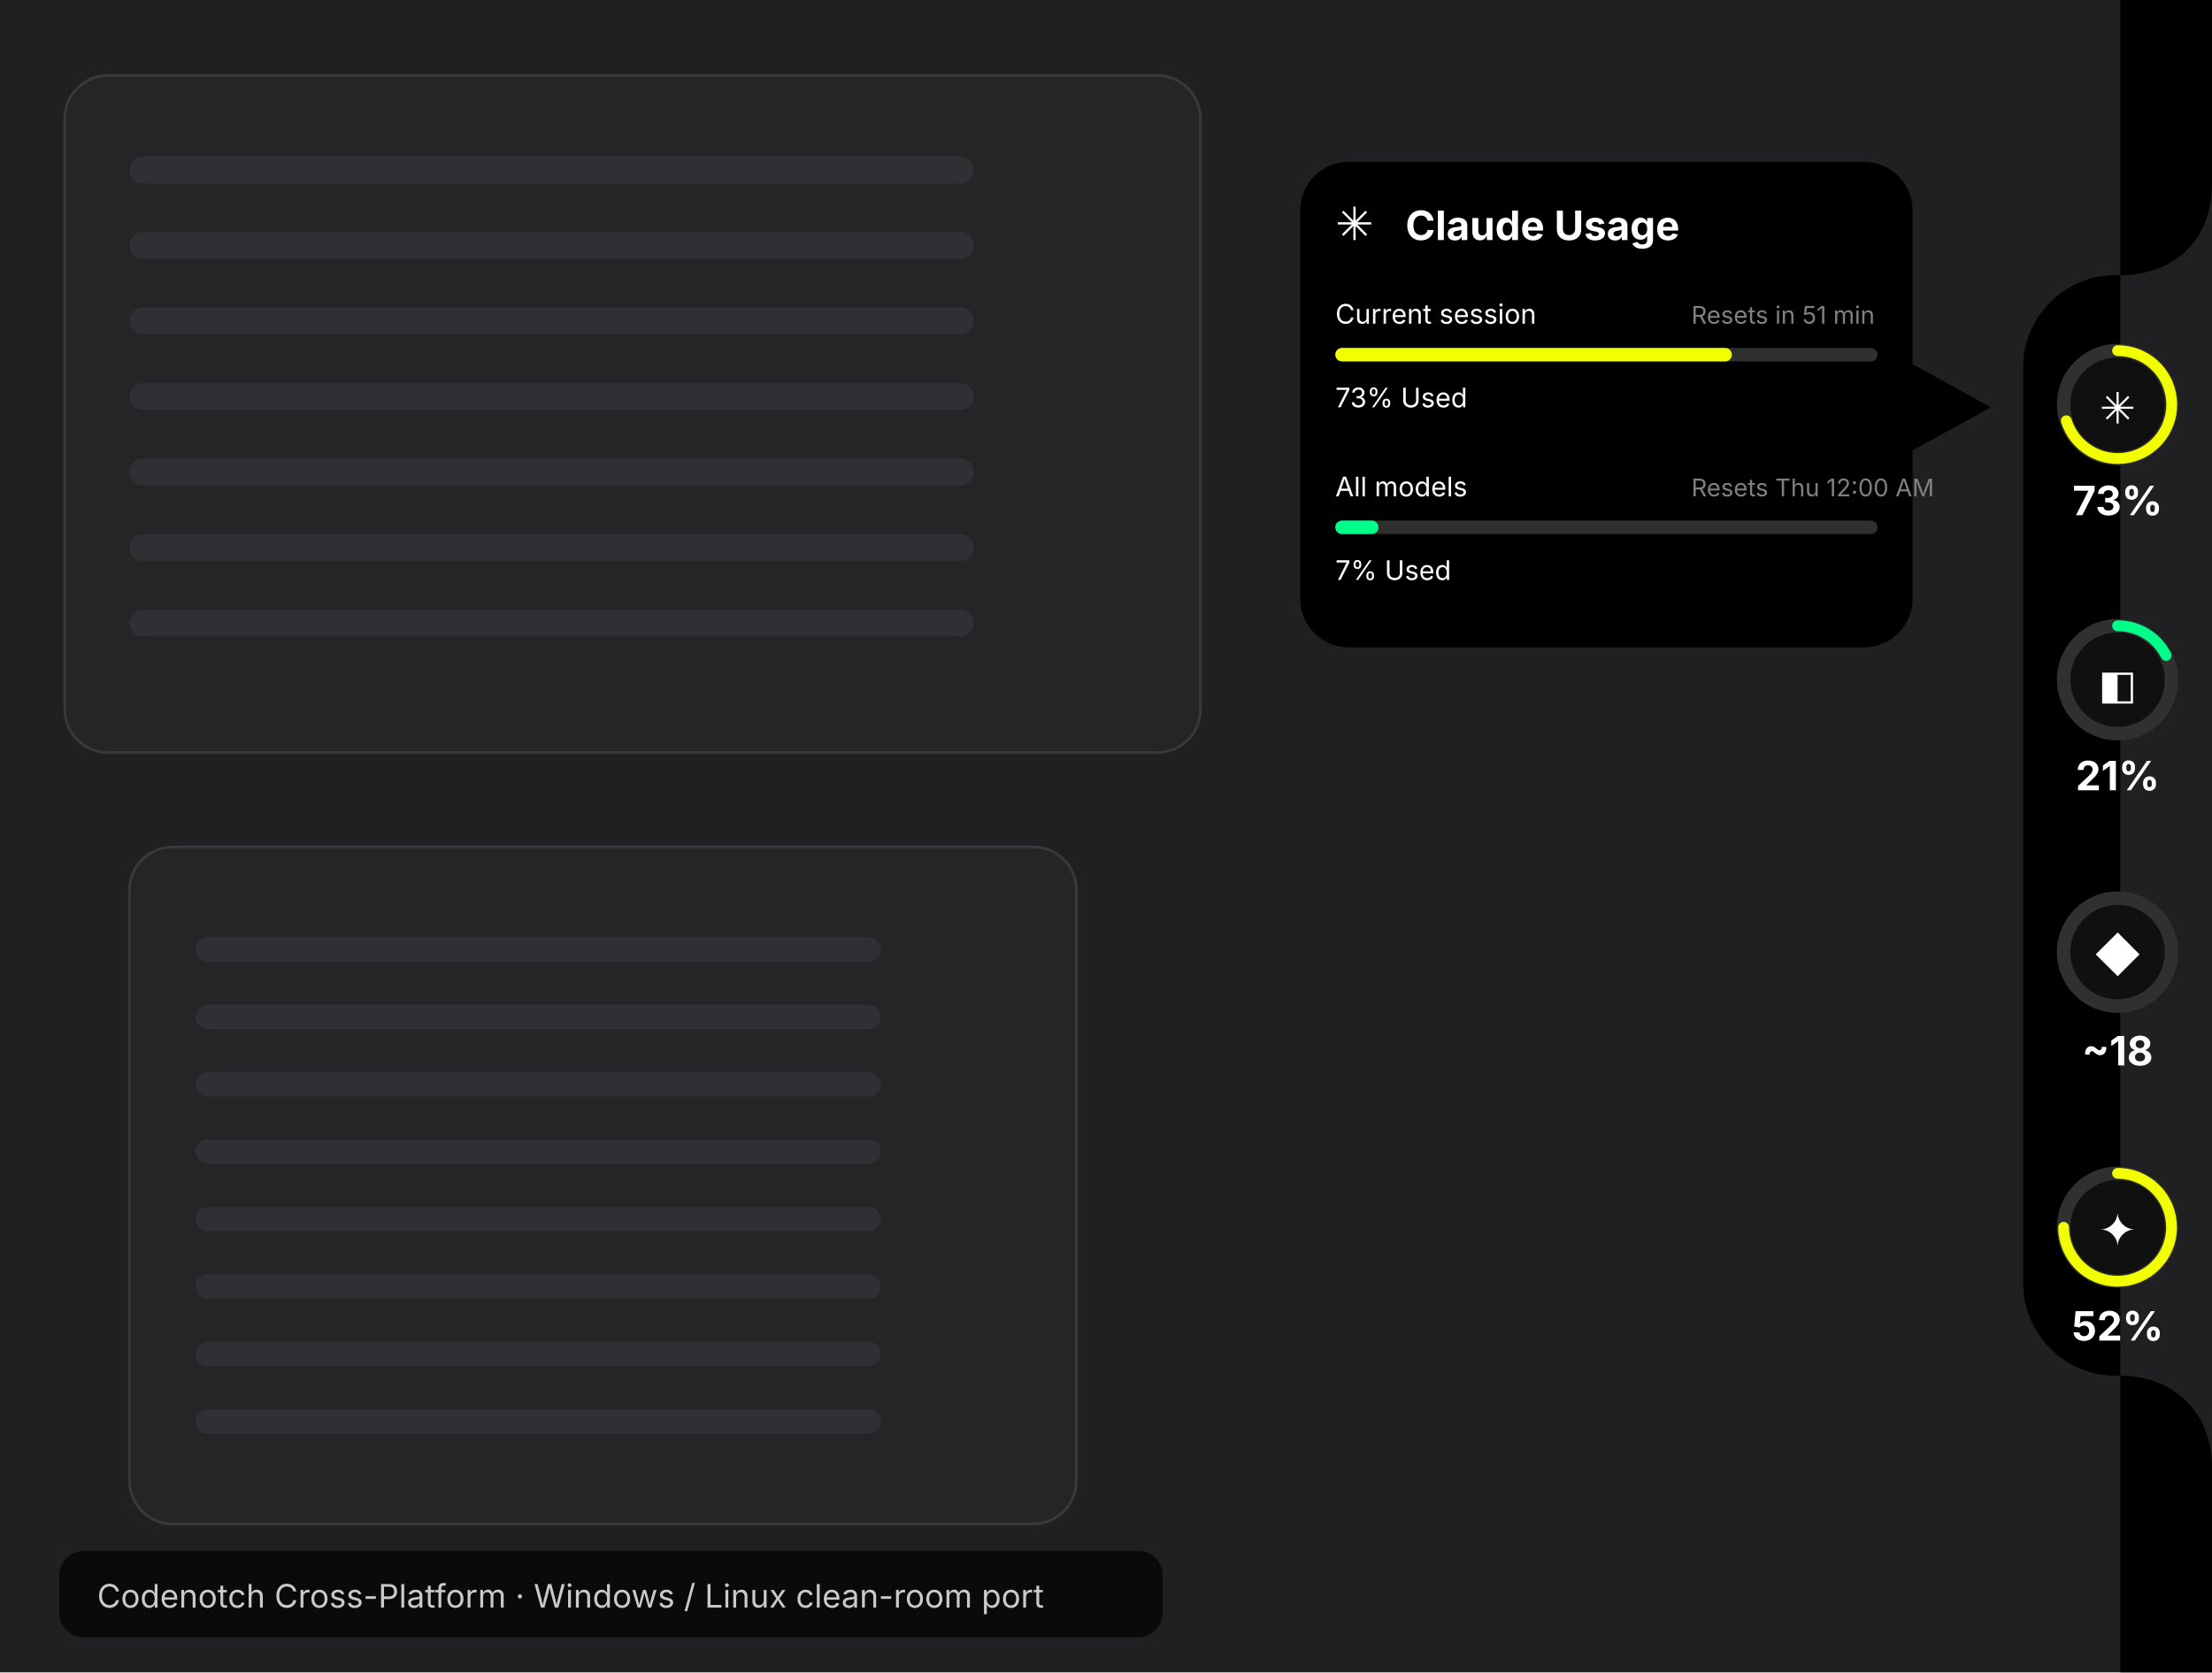
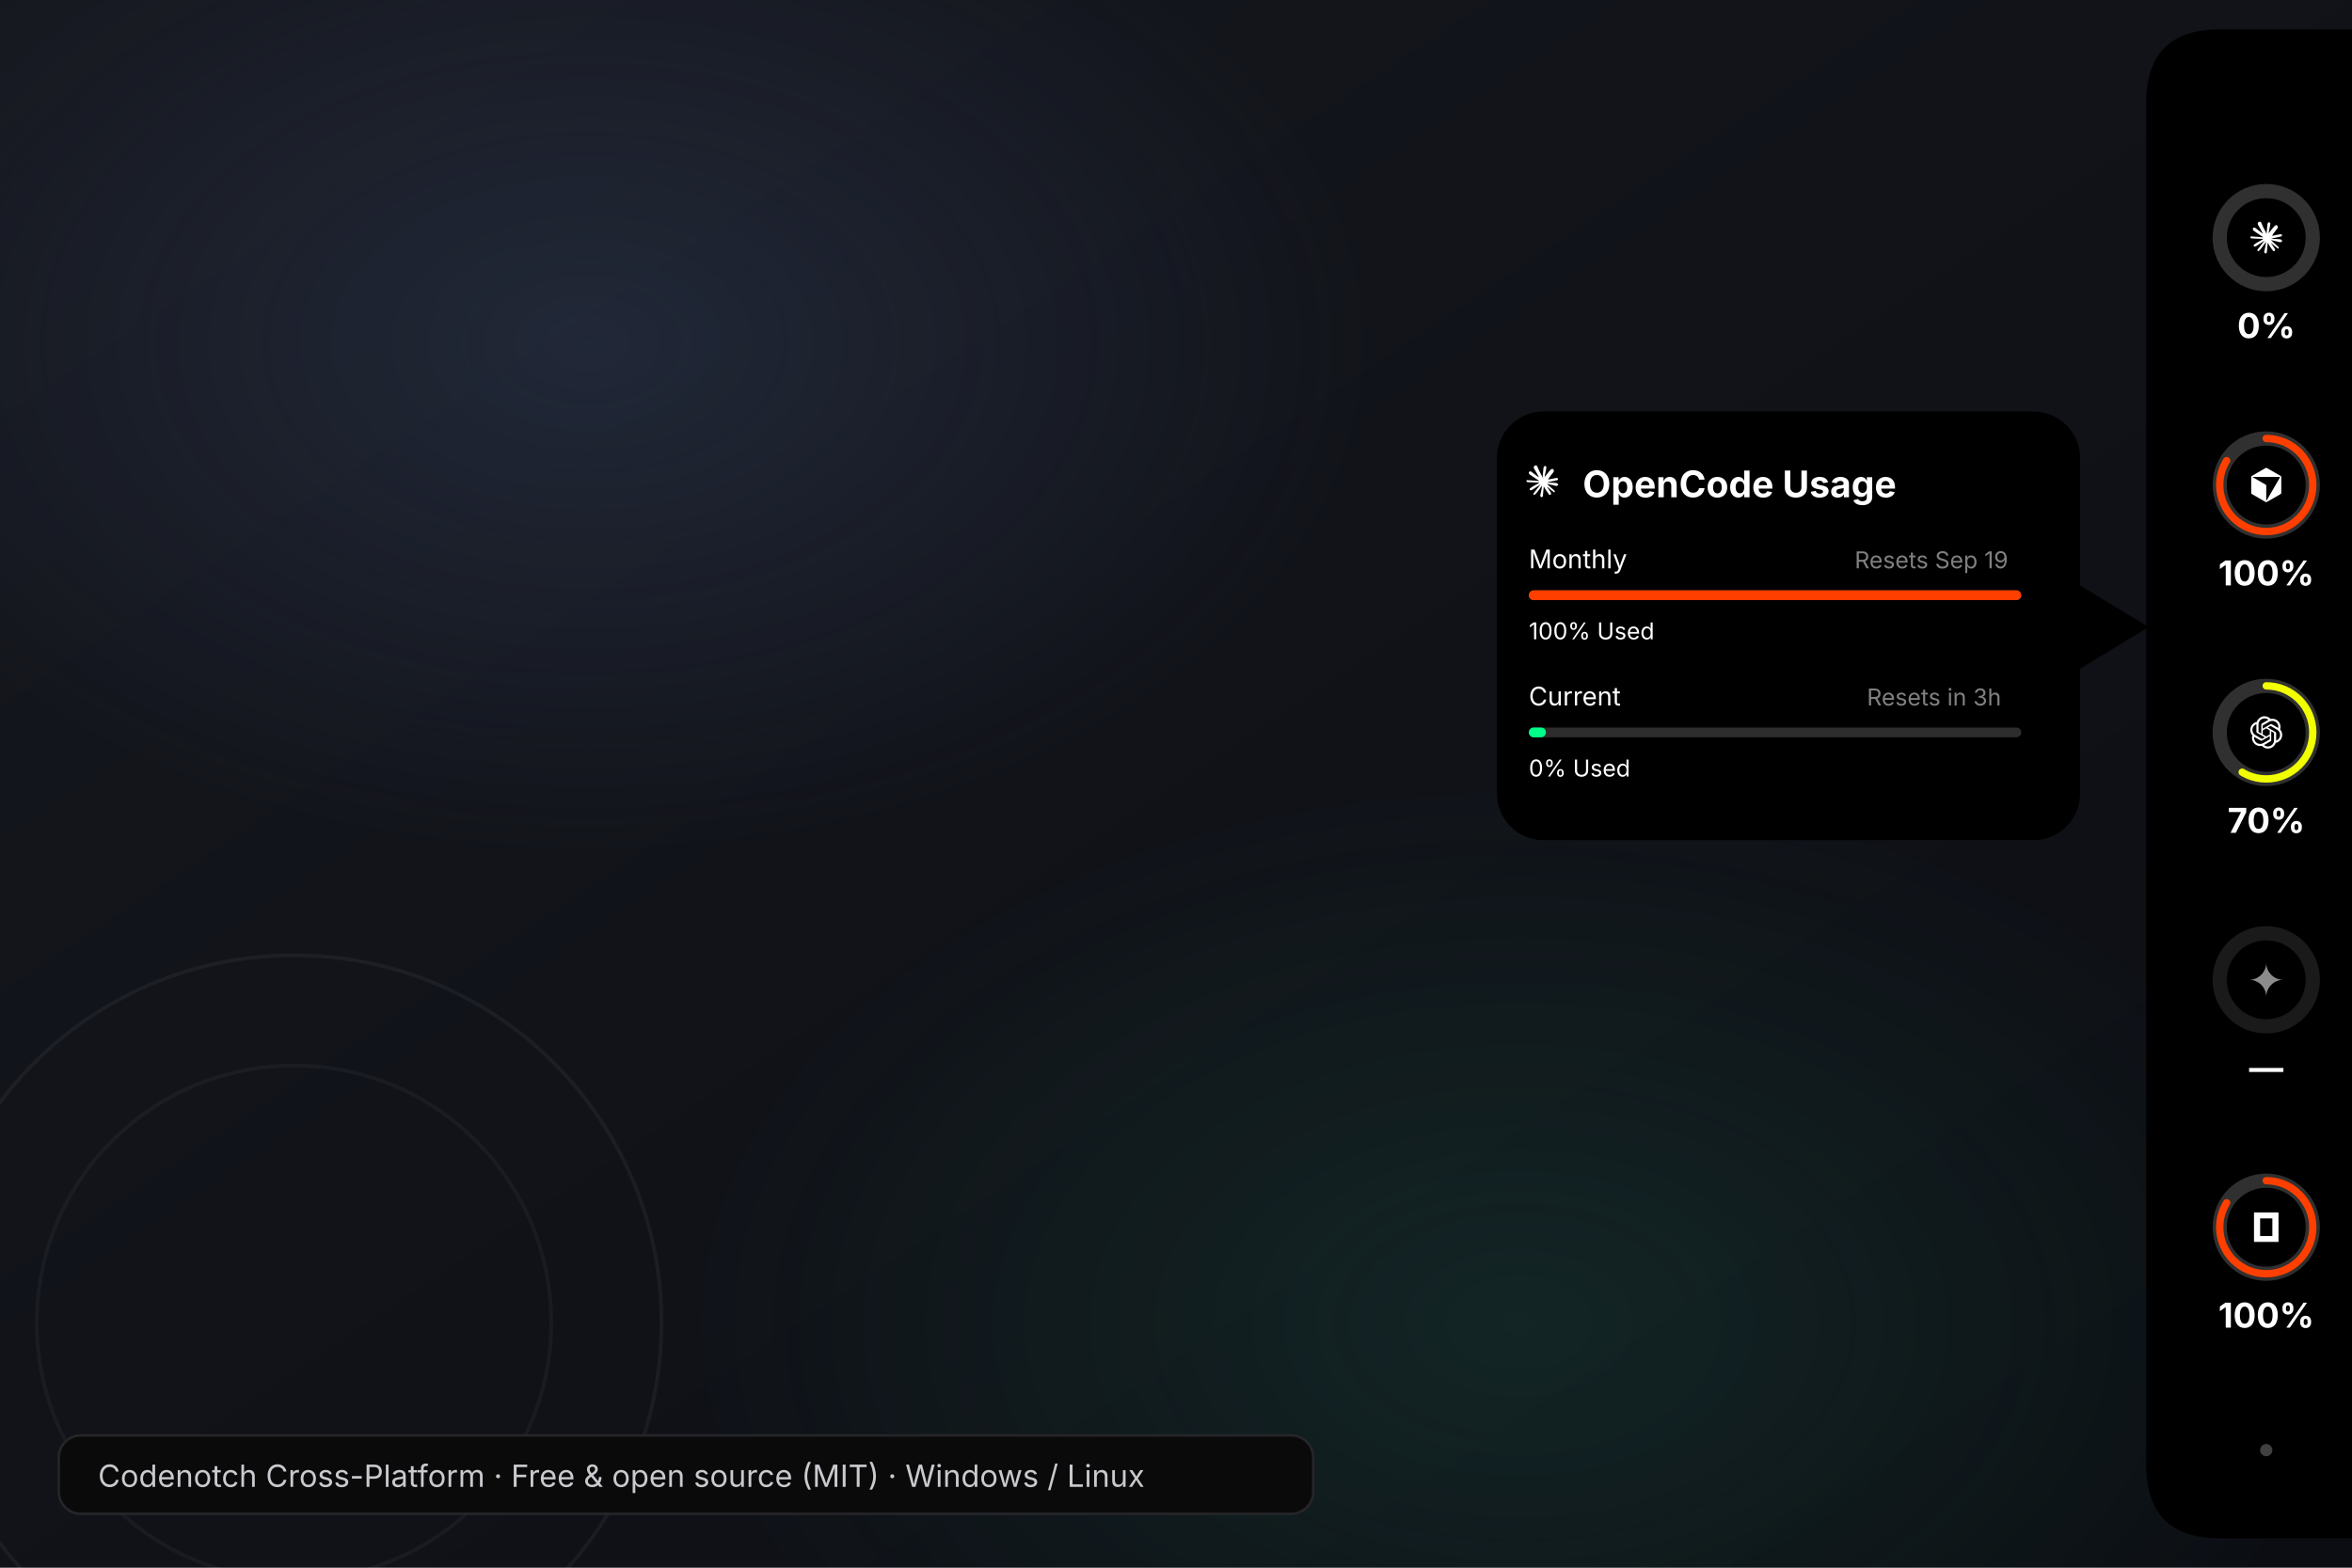
- <svg xmlns="http://www.w3.org/2000/svg" width="820" height="620" viewBox="0 0 820 620" role="img" aria-labelledby="title desc">
-   <rect width="820" height="620" fill="#202023" />
-   <rect x="24" y="28" width="421" height="251" rx="16" fill="#252528" stroke="#39393d" />
-   <g stroke="#303034" stroke-width="10" stroke-linecap="round">
-     <path d="M53 63h303" />
-     <path d="M53 91h303" />
-     <path d="M53 119h303" />
-     <path d="M53 147h303" />
-     <path d="M53 175h303" />
-     <path d="M53 203h303" />
-     <path d="M53 231h303" />
-   </g>
-   <rect x="48" y="314" width="351" height="251" rx="16" fill="#252528" stroke="#39393d" />
-   <g stroke="#303034" stroke-width="9" stroke-linecap="round">
-     <path d="M77 352h245" />
-     <path d="M77 377h245" />
-     <path d="M77 402h245" />
-     <path d="M77 427h245" />
-     <path d="M77 452h245" />
-     <path d="M77 477h245" />
-     <path d="M77 502h245" />
-     <path d="M77 527h245" />
-   </g>
-   <path d="M786 0h34v68c0 22-15 34-34 34h-2c-18 0-34 15-34 34v340c0 18 15 34 34 34h2c19 0 34 13 34 34v76h-34z" fill="#000" />
-   <g font-family="Inter,Segoe UI,Arial,sans-serif" text-anchor="middle" fill="#fff" font-weight="700">
-     <circle cx="785" cy="150" r="20" fill="#101011" stroke="#303030" stroke-width="5" />
-     <path d="M785 130a20 20 0 1 1-19 26" fill="none" stroke="#f2ff00" stroke-width="4" stroke-linecap="round" />
-     <text x="785" y="157" font-size="16">✳</text>
-     <text x="785" y="191" font-size="15">73%</text>
-     <circle cx="785" cy="252" r="20" fill="#101011" stroke="#303030" stroke-width="5" />
-     <path d="M785 232a20 20 0 0 1 18 11" fill="none" stroke="#00ff88" stroke-width="4" stroke-linecap="round" />
-     <text x="785" y="259" font-size="15">◧</text>
-     <text x="785" y="293" font-size="15">21%</text>
-     <circle cx="785" cy="353" r="20" fill="#101011" stroke="#303030" stroke-width="5" />
-     <text x="785" y="360" font-size="17">◆</text>
-     <text x="785" y="395" font-size="15">~18</text>
-     <circle cx="785" cy="455" r="20" fill="#101011" stroke="#303030" stroke-width="5" />
-     <path d="M785 435a20 20 0 1 1-20 20" fill="none" stroke="#f2ff00" stroke-width="4" stroke-linecap="round" />
-     <text x="785" y="462" font-size="17">✦</text>
-     <text x="785" y="497" font-size="15">52%</text>
+ <svg xmlns="http://www.w3.org/2000/svg" width="960" height="640" viewBox="0 0 960 640" role="img" aria-labelledby="title desc">
+   <defs>
+     <linearGradient id="wall" x1="0" y1="0" x2="1" y2="1">
+       <stop offset="0" stop-color="#16181f" />
+       <stop offset="1" stop-color="#0b0d12" />
+     </linearGradient>
+     <radialGradient id="glowA" cx="0.5" cy="0.5" r="0.5">
+       <stop offset="0" stop-color="#3b4a6b" stop-opacity="0.35" />
+       <stop offset="1" stop-color="#3b4a6b" stop-opacity="0" />
+     </radialGradient>
+     <radialGradient id="glowB" cx="0.5" cy="0.5" r="0.5">
+       <stop offset="0" stop-color="#1f5c4d" stop-opacity="0.28" />
+       <stop offset="1" stop-color="#1f5c4d" stop-opacity="0" />
+     </radialGradient>
+   </defs>
+   <rect width="960" height="640" fill="url(#wall)" />
+   <ellipse cx="240" cy="140" rx="320" ry="210" fill="url(#glowA)" />
+   <ellipse cx="620" cy="540" rx="340" ry="220" fill="url(#glowB)" />
+   <circle cx="120" cy="540" r="150" fill="none" stroke="#ffffff" stroke-opacity="0.05" stroke-width="1.5" />
+   <circle cx="120" cy="540" r="105" fill="none" stroke="#ffffff" stroke-opacity="0.04" stroke-width="1.5" />
+   <path d="M960 12 H906 Q876 12 876 42 V598 Q876 628 906 628 H960 Z" fill="#000" />
+   <g font-family="Inter,Segoe UI,Arial,sans-serif" text-anchor="middle" fill="#fff">
+     <circle cx="925" cy="97" r="19" fill="none" stroke="#303030" stroke-width="5.8" />
+     <g transform="translate(918.5,90.5) scale(0.13)" fill="#fff">
+       <path d="m19.6 66.5 19.7-11 .3-1-.3-.5h-1l-3.3-.2-11.2-.3L14 53l-9.5-.5-2.4-.5L0 49l.2-1.5 2-1.3 2.9.2 6.3.5 9.5.6 6.9.4L38 49.1h1.6l.2-.7-.5-.4-.4-.4L29 41l-10.6-7-5.6-4.1-3-2-1.5-2-.6-4.2 2.7-3 3.7.3.9.2 3.7 2.9 8 6.1L37 36l1.5 1.2.6-.4.1-.3-.7-1.1L33 25l-6-10.4-2.7-4.3-.7-2.6c-.3-1-.4-2-.4-3l3-4.2L28 0l4.2.6L33.8 2l2.6 6 4.1 9.3L47 29.9l2 3.8 1 3.4.3 1h.7v-.5l.5-7.2 1-8.7 1-11.2.3-3.2 1.6-3.8 3-2L61 2.6l2 2.9-.3 1.8-1.1 7.7L59 27.1l-1.5 8.2h.9l1-1.1 4.1-5.4 6.9-8.6 3-3.5L77 13l2.3-1.8h4.3l3.1 4.7-1.4 4.9-4.4 5.6-3.7 4.7-5.3 7.1-3.2 5.7.3.4h.7l12-2.6 6.4-1.1 7.6-1.3 3.5 1.6.4 1.6-1.4 3.4-8.2 2-9.6 2-14.3 3.3-.2.1.2.3 6.4.6 2.8.2h6.8l12.6 1 3.3 2 1.9 2.7-.3 2-5.1 2.6-6.8-1.6-16-3.8-5.4-1.3h-.8v.4l4.6 4.5 8.3 7.5L89 80.1l.5 2.4-1.3 2-1.4-.2-9.2-7-3.6-3-8-6.8h-.5v.7l1.8 2.7 9.8 14.7.5 4.5-.7 1.4-2.6 1-2.7-.6-5.8-8-6-9-4.7-8.2-.5.4-2.9 30.2-1.3 1.5-3 1.2-2.5-2-1.4-3 1.4-6.2 1.6-8 1.3-6.4 1.2-7.9.7-2.6v-.2H49L43 72l-9 12.3-7.2 7.6-1.7.7-3-1.5.3-2.8L24 86l10-12.8 6-7.9 4-4.6-.1-.5h-.3L17.2 77.4l-4.7.6-2-2 .2-3 1-1 8-5.5Z" />
+     </g>
+     <text x="925" y="138" font-size="14" font-weight="650">0%</text>
+     <circle cx="925" cy="198" r="19" fill="none" stroke="#303030" stroke-width="5.8" />
+     <circle cx="925" cy="198" r="19" fill="none" stroke="#ff3f00" stroke-width="3" stroke-linecap="round" pathLength="100" stroke-dasharray="100 100" transform="rotate(-90 925 198)" />
+     <g transform="translate(918,191) scale(0.583)" fill="#fff">
+       <path d="M11.503.131 1.891 5.678a.84.84 0 0 0-.42.726v11.188c0 .3.162.575.42.724l9.609 5.55a1 1 0 0 0 .998 0l9.61-5.55a.84.84 0 0 0 .42-.724V6.404a.84.84 0 0 0-.42-.726L12.497.131a1.01 1.01 0 0 0-.996 0M2.657 6.338h18.55c.263 0 .43.287.297.515L12.23 22.918c-.062.107-.229.064-.229-.06V12.335a.59.59 0 0 0-.295-.51l-9.11-5.257c-.109-.063-.064-.23.061-.23" />
+     </g>
+     <text x="925" y="239" font-size="14" font-weight="650">100%</text>
+     <circle cx="925" cy="299" r="19" fill="none" stroke="#303030" stroke-width="5.8" />
+     <circle cx="925" cy="299" r="19" fill="none" stroke="#f2ff00" stroke-width="3" stroke-linecap="round" pathLength="100" stroke-dasharray="70 100" transform="rotate(-90 925 299)" />
+     <g transform="translate(918.4,292.4) scale(0.55)" fill="#fff">
+       <path d="M22.282 9.821a5.985 5.985 0 0 0-.516-4.911 6.046 6.046 0 0 0-6.51-2.9A6.065 6.065 0 0 0 4.981 4.182a5.985 5.985 0 0 0-3.998 2.9 6.046 6.046 0 0 0 .743 7.097 5.98 5.98 0 0 0 .511 4.911 6.051 6.051 0 0 0 6.515 2.9A5.985 5.985 0 0 0 13.26 24a6.056 6.056 0 0 0 5.772-4.206 5.989 5.989 0 0 0 3.998-2.9 6.056 6.056 0 0 0-.748-7.073zm-9.022 12.608a4.476 4.476 0 0 1-2.876-1.041l.142-.08 4.778-2.758a.795.795 0 0 0 .393-.681v-6.737l2.02 1.169a.071.071 0 0 1 .038.052v5.583a4.504 4.504 0 0 1-4.495 4.494zm-9.661-4.125a4.471 4.471 0 0 1-.535-3.014l.142.085 4.783 2.758a.771.771 0 0 0 .781 0l5.843-3.369v2.332a.08.08 0 0 1-.033.061L9.74 19.95a4.499 4.499 0 0 1-6.141-1.646zM2.341 7.896a4.485 4.485 0 0 1 2.365-1.973V11.6a.766.766 0 0 0 .388.676l5.814 3.354-2.02 1.169a.076.076 0 0 1-.071 0l-4.83-2.787A4.504 4.504 0 0 1 2.341 7.872zm16.596 3.856L13.104 8.364 15.119 7.2a.076.076 0 0 1 .071 0l4.83 2.791a4.494 4.494 0 0 1-.676 8.104v-5.677a.79.79 0 0 0-.407-.667zm2.011-3.023l-.142-.085-4.774-2.782a.776.776 0 0 0-.785 0L9.409 9.23V6.897a.066.066 0 0 1 .028-.061l4.83-2.787a4.499 4.499 0 0 1 6.68 4.66zM8.306 12.863l-2.02-1.164a.08.08 0 0 1-.038-.057V6.074a4.499 4.499 0 0 1 7.376-3.454l-.142.081L8.704 5.459a.795.795 0 0 0-.393.681zm1.098-2.365l2.602-1.5 2.607 1.5v2.999l-2.597 1.5-2.607-1.5Z" />
+     </g>
+     <text x="925" y="340" font-size="14" font-weight="650">70%</text>
+     <g opacity="0.55">
+       <circle cx="925" cy="400" r="19" fill="none" stroke="#303030" stroke-width="5.8" />
+       <g transform="translate(918,393) scale(0.583)" fill="#fff">
+         <path d="M11.04 19.32Q12 21.51 12 24q0-2.49.93-4.68.96-2.19 2.58-3.81t3.81-2.55Q21.51 12 24 12q-2.49 0-4.68-.93a12.3 12.3 0 0 1-3.81-2.58 12.3 12.3 0 0 1-2.58-3.81Q12 2.49 12 0q0 2.49-.96 4.68-.93 2.19-2.55 3.81a12.3 12.3 0 0 1-3.81 2.58Q2.49 12 0 12q2.49 0 4.68.96 2.19.93 3.81 2.55t2.55 3.81" />
+       </g>
+     </g>
+     <text x="925" y="441" font-size="14" font-weight="650">—</text>
+     <circle cx="925" cy="501" r="19" fill="none" stroke="#303030" stroke-width="5.8" />
+     <circle cx="925" cy="501" r="19" fill="none" stroke="#ff3f00" stroke-width="3" stroke-linecap="round" pathLength="100" stroke-dasharray="100 100" transform="rotate(-90 925 501)" />
+     <g transform="translate(919,495) scale(0.5)" fill="#fff">
+       <path d="M22 24H2V0h20zM17 4.8H7v14.4h10z" />
+     </g>
+     <text x="925" y="542" font-size="14" font-weight="650">100%</text>
+     <circle cx="925" cy="592" r="2.5" fill="#808080" opacity="0.5" />
  </g>
  <g font-family="Inter,Segoe UI,Arial,sans-serif">
-     <path d="M500 60h191a18 18 0 0 1 18 18v57l29 16-29 16v55a18 18 0 0 1-18 18H500a18 18 0 0 1-18-18V78a18 18 0 0 1 18-18z" fill="#000" />
-     <text x="495" y="89" fill="#fff" font-size="17">✳</text>
-     <text x="521" y="89" fill="#fff" font-size="15" font-weight="700">Claude Usage</text>
-     <text x="495" y="120" fill="#fff" font-size="10">Current session</text>
-     <text x="627" y="120" fill="#808080" font-size="9">Resets in 51 min</text>
-     <rect x="495" y="129" width="201" height="5" rx="2.5" fill="#303030" />
-     <rect x="495" y="129" width="147" height="5" rx="2.5" fill="#f2ff00" />
-     <text x="495" y="151" fill="#fff" font-size="10">73% Used</text>
-     <text x="495" y="184" fill="#fff" font-size="10">All models</text>
-     <text x="627" y="184" fill="#808080" font-size="9">Resets Thu 12:00 AM</text>
-     <rect x="495" y="193" width="201" height="5" rx="2.5" fill="#303030" />
-     <rect x="495" y="193" width="16" height="5" rx="2.5" fill="#00ff88" />
-     <text x="495" y="215" fill="#fff" font-size="10">7% Used</text>
+     <path d="M630 168h200a19 19 0 0 1 19 19v52l28 17-28 17v51a19 19 0 0 1-19 19H630a19 19 0 0 1-19-19V187a19 19 0 0 1 19-19z" fill="#000" />
+     <g transform="translate(623,190) scale(0.13)" fill="#fff">
+       <path d="m19.6 66.5 19.7-11 .3-1-.3-.5h-1l-3.3-.2-11.2-.3L14 53l-9.5-.5-2.4-.5L0 49l.2-1.5 2-1.3 2.9.2 6.3.5 9.5.6 6.9.4L38 49.1h1.6l.2-.7-.5-.4-.4-.4L29 41l-10.6-7-5.6-4.1-3-2-1.5-2-.6-4.2 2.7-3 3.7.3.9.2 3.7 2.9 8 6.1L37 36l1.5 1.2.6-.4.1-.3-.7-1.1L33 25l-6-10.4-2.7-4.3-.7-2.6c-.3-1-.4-2-.4-3l3-4.2L28 0l4.2.6L33.8 2l2.6 6 4.1 9.3L47 29.9l2 3.8 1 3.4.3 1h.7v-.5l.5-7.2 1-8.7 1-11.2.3-3.2 1.6-3.8 3-2L61 2.6l2 2.9-.3 1.8-1.1 7.7L59 27.1l-1.5 8.2h.9l1-1.1 4.1-5.4 6.9-8.6 3-3.5L77 13l2.3-1.8h4.3l3.1 4.7-1.4 4.9-4.4 5.6-3.7 4.7-5.3 7.1-3.2 5.7.3.4h.7l12-2.6 6.4-1.1 7.6-1.3 3.5 1.6.4 1.6-1.4 3.4-8.2 2-9.6 2-14.3 3.3-.2.1.2.3 6.4.6 2.8.2h6.8l12.6 1 3.3 2 1.9 2.7-.3 2-5.1 2.6-6.8-1.6-16-3.8-5.4-1.3h-.8v.4l4.6 4.5 8.3 7.5L89 80.1l.5 2.4-1.3 2-1.4-.2-9.2-7-3.6-3-8-6.8h-.5v.7l1.8 2.7 9.8 14.7.5 4.5-.7 1.4-2.6 1-2.7-.6-5.8-8-6-9-4.7-8.2-.5.4-2.9 30.2-1.3 1.5-3 1.2-2.5-2-1.4-3 1.4-6.2 1.6-8 1.3-6.4 1.2-7.9.7-2.6v-.2H49L43 72l-9 12.3-7.2 7.6-1.7.7-3-1.5.3-2.8L24 86l10-12.8 6-7.9 4-4.6-.1-.5h-.3L17.2 77.4l-4.7.6-2-2 .2-3 1-1 8-5.5Z" />
+     </g>
+     <text x="646" y="203" fill="#fff" font-size="15" font-weight="700">OpenCode Usage</text>
+     <text x="624" y="232" fill="#fff" font-size="10.5">Monthly</text>
+     <text x="757" y="232" fill="#808080" font-size="9.5">Resets Sep 19</text>
+     <rect x="624" y="241" width="201" height="4" rx="2" fill="#2d2d2d" />
+     <rect x="624" y="241" width="201" height="4" rx="2" fill="#ff3f00" />
+     <text x="624" y="261" fill="#fff" font-size="9.5">100% Used</text>
+     <text x="624" y="288" fill="#fff" font-size="10.5">Current</text>
+     <text x="762" y="288" fill="#808080" font-size="9.5">Resets in 3h</text>
+     <rect x="624" y="297" width="201" height="4" rx="2" fill="#2d2d2d" />
+     <rect x="624" y="297" width="7" height="4" rx="2" fill="#00ff88" />
+     <text x="624" y="317" fill="#fff" font-size="9.5">0% Used</text>
  </g>
-   <rect x="22" y="575" width="409" height="32" rx="9" fill="#0a0a0b" />
-   <text x="36" y="596" fill="#c9c9ce" font-family="Inter,Segoe UI,Arial,sans-serif" font-size="12">Codenotch Cross-Platform · Windows / Linux clean-room port</text>
+   <rect x="24" y="586" width="512" height="32" rx="9" fill="#0a0a0b" stroke="#26262a" />
+   <text x="40" y="607" fill="#c9c9ce" font-family="Inter,Segoe UI,Arial,sans-serif" font-size="12.5">Codenotch Cross-Platform · Free &amp; open source (MIT) · Windows / Linux</text>
</svg>
